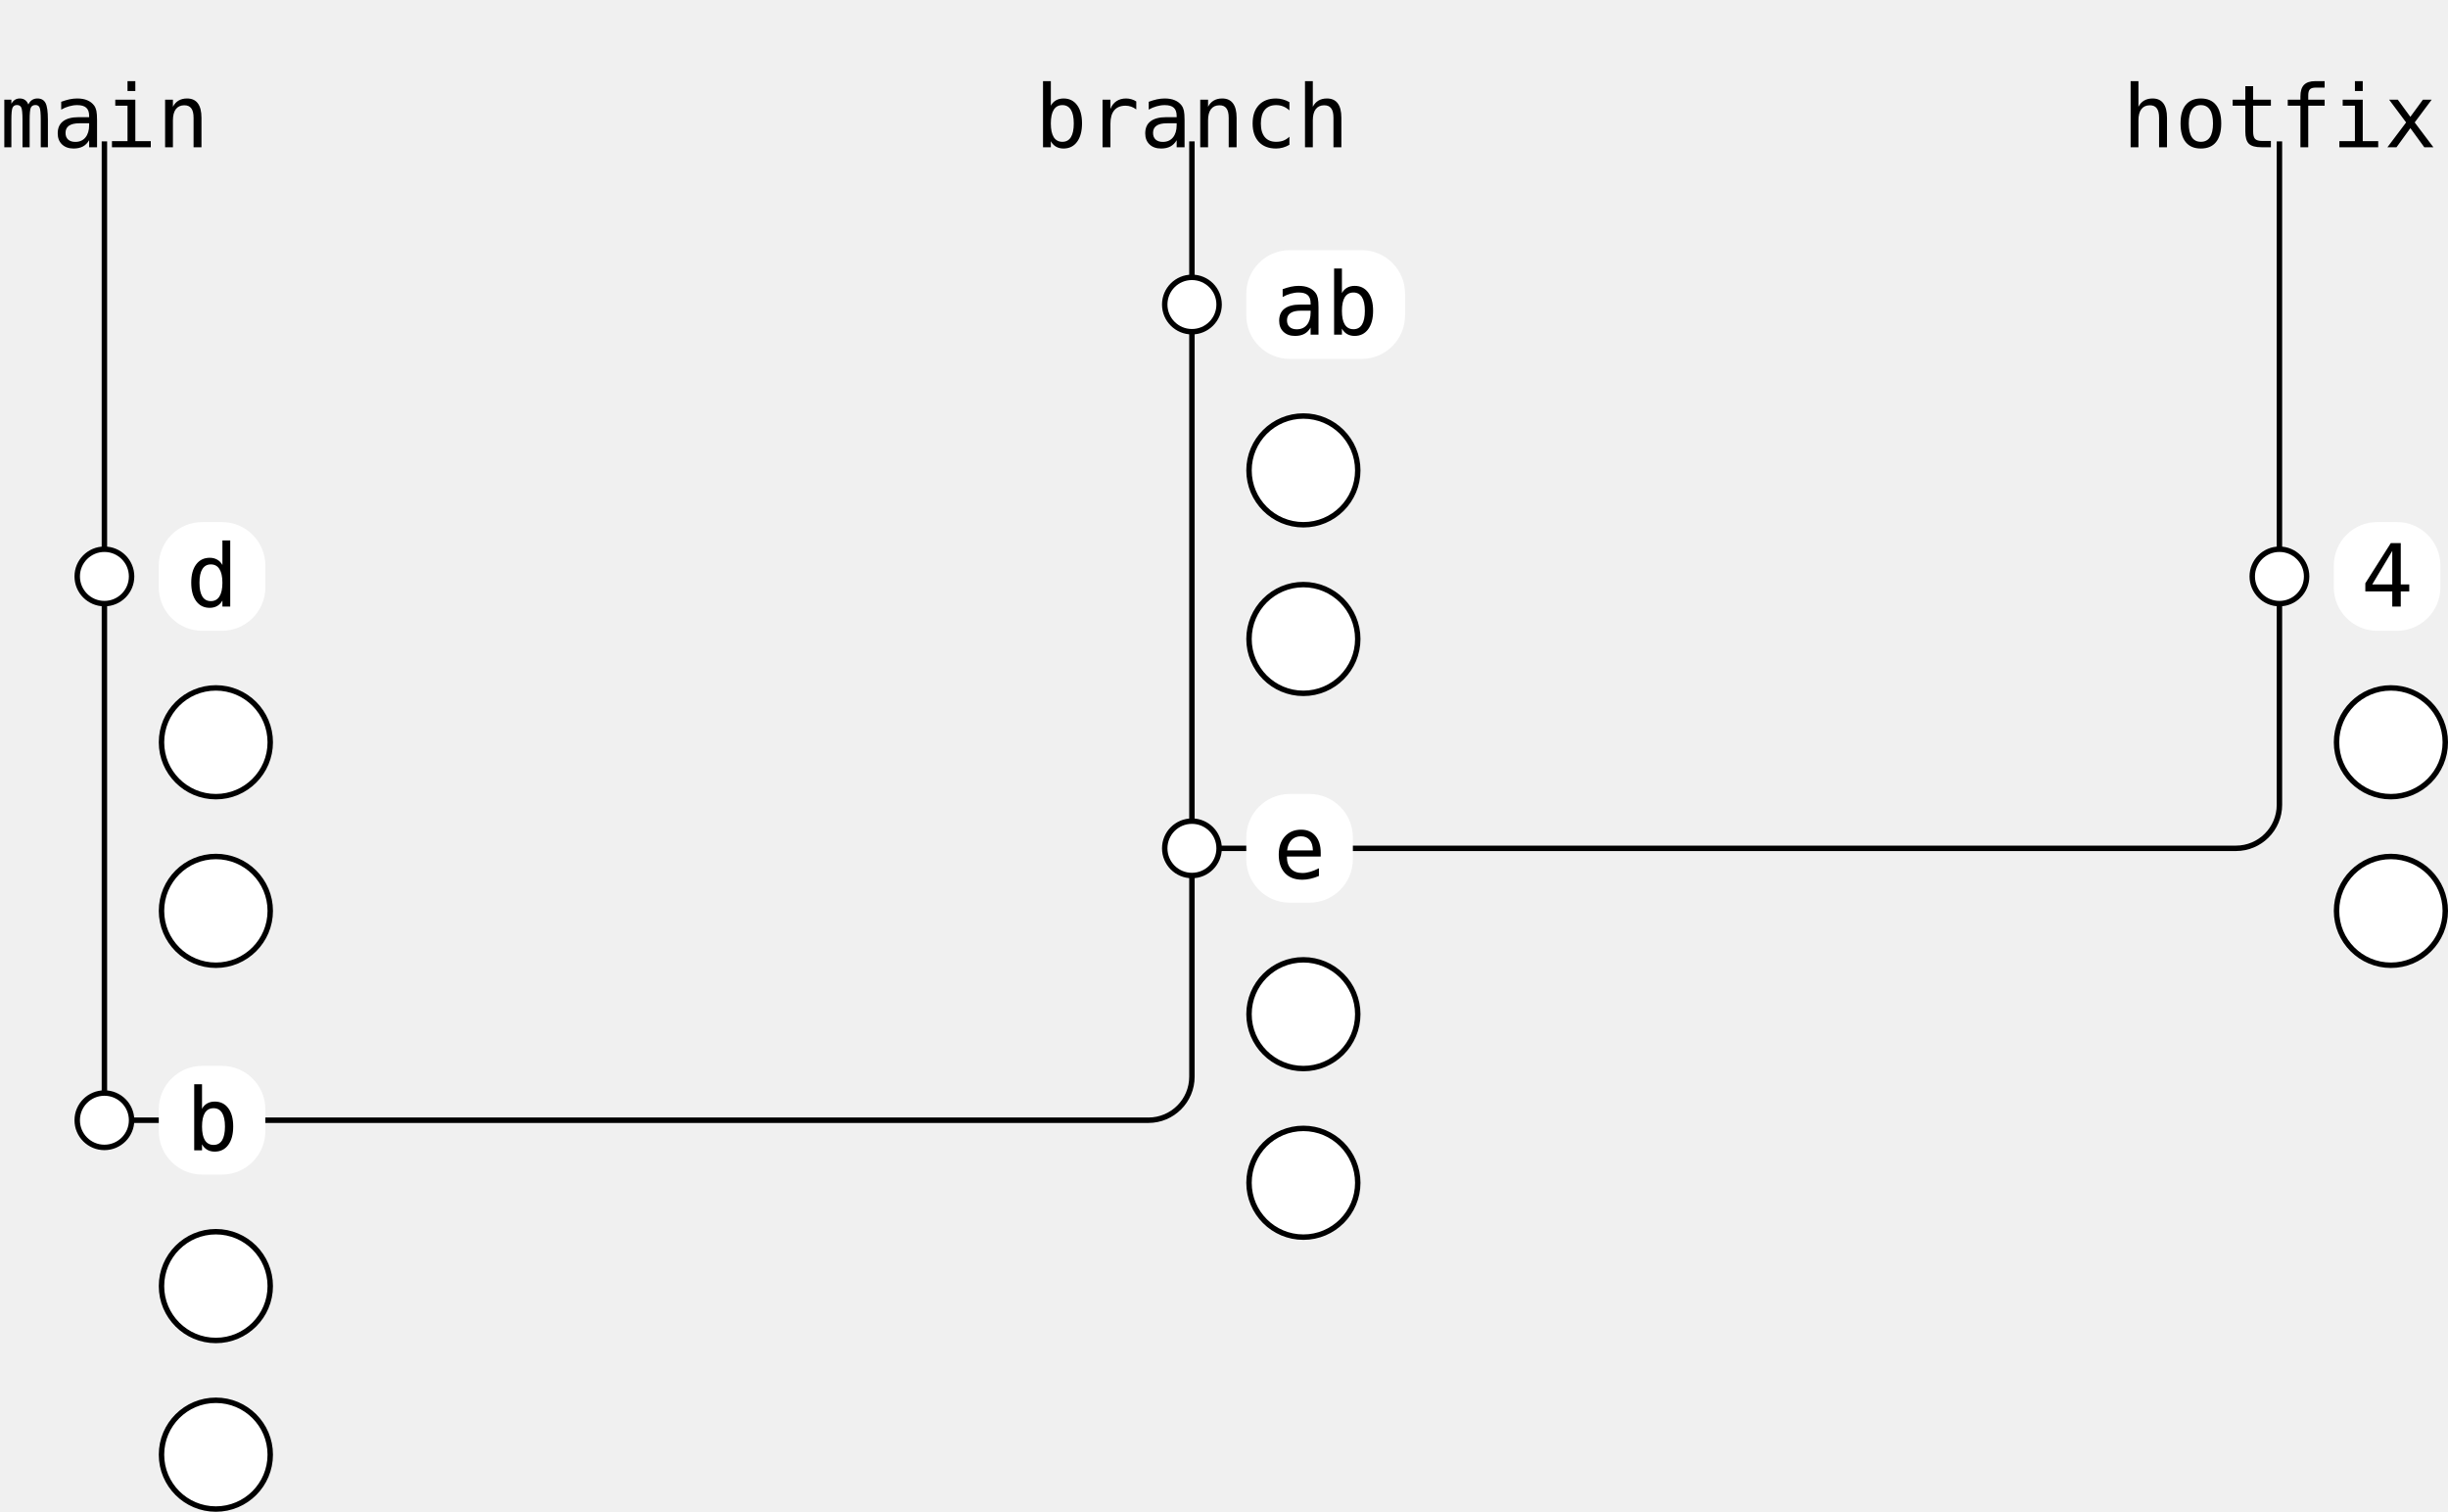
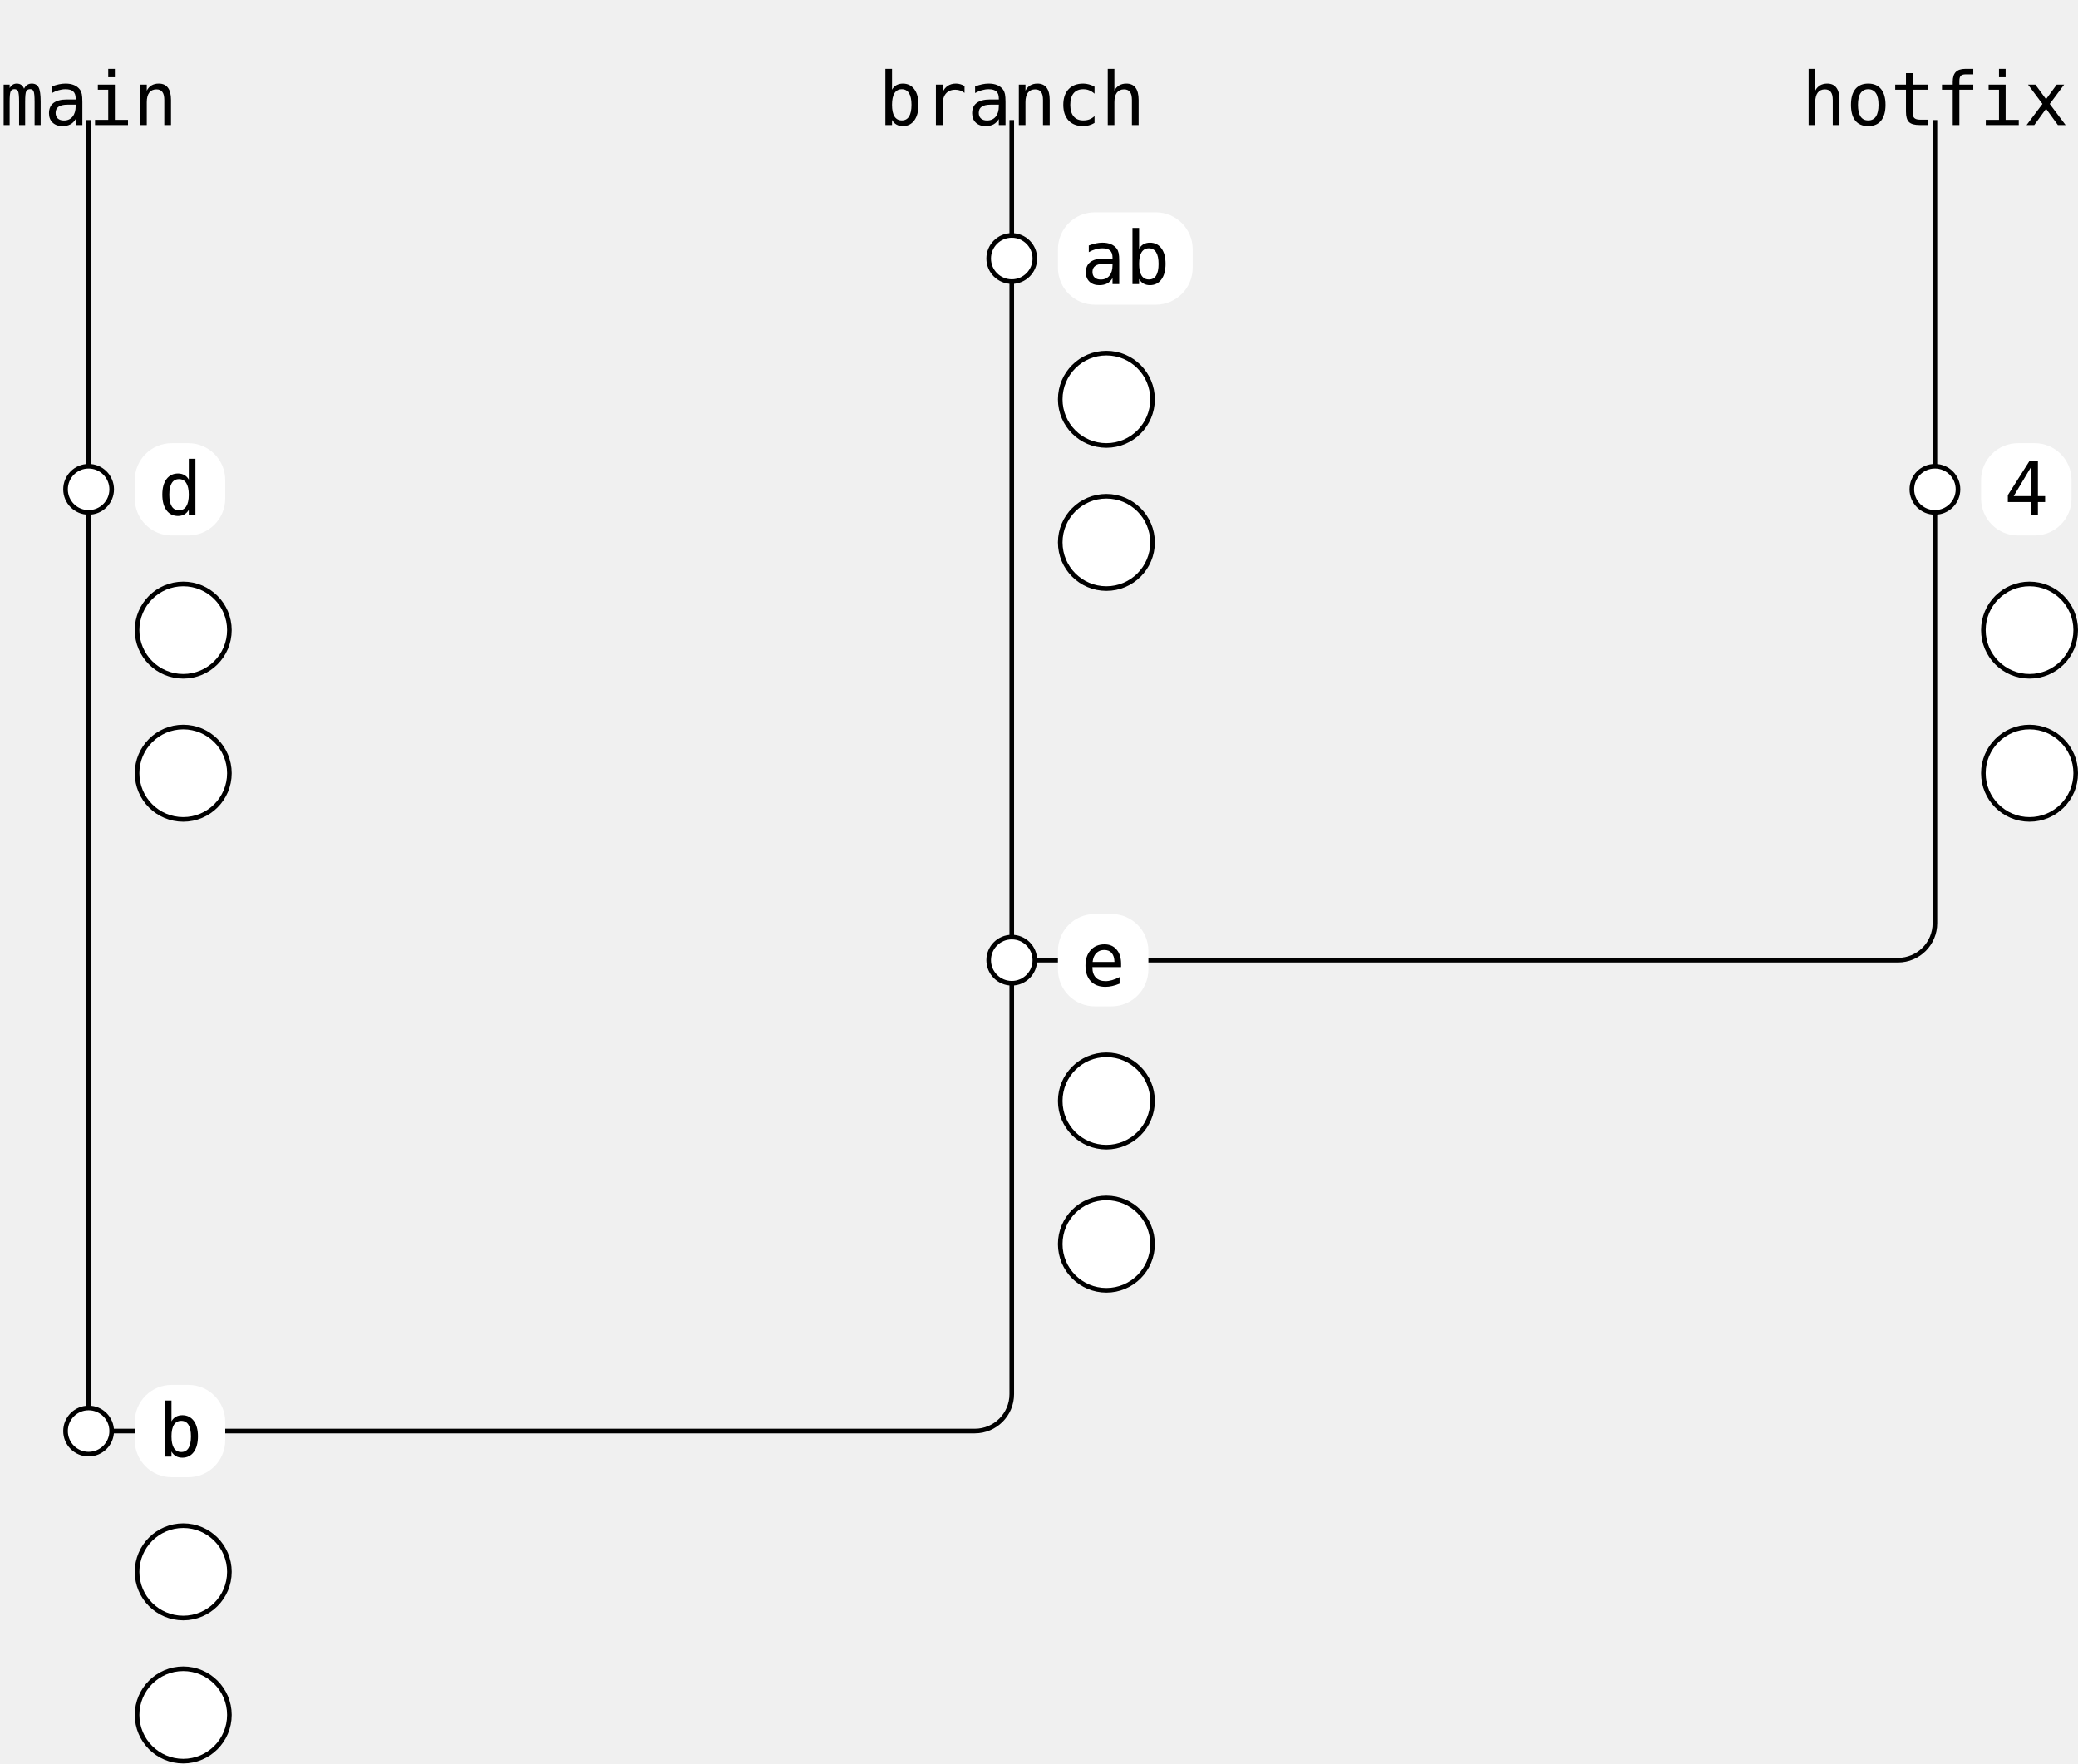
- <svg xmlns="http://www.w3.org/2000/svg" width="450.2" height="278.0" viewBox="-19.20 -26.00 450.20 278.00">
+ <svg xmlns="http://www.w3.org/2000/svg" width="450.2" height="382.0" viewBox="-19.20 -26.00 450.20 382.00">
  <g>
    <path d="M 200.00 0.00 L 200.00 30.00" stroke="black" stroke-width="1px" fill="transparent" />
    <path d="M 0.00 0.00 L 0.00 80.00" stroke="black" stroke-width="1px" fill="transparent" />
    <path d="M 400.00 0.00 L 400.00 80.00" stroke="black" stroke-width="1px" fill="transparent" />
-     <path d="M 200.00 30.00 L 200.00 130.00" stroke="black" stroke-width="1px" fill="transparent" />
-     <path d="M 0.00 80.00 L 0.00 180.00" stroke="black" stroke-width="1px" fill="transparent" />
-     <path d="M 0.00 180.00 L 192.00 180.00 A 8.00 8.00 0 0 0 200.00 172.00 L 200.00 130.00" stroke="black" stroke-width="1px" fill="transparent" />
-     <path d="M 200.00 130.00 L 392.00 130.00 A 8.00 8.00 0 0 0 400.00 122.00 L 400.00 80.00" stroke="black" stroke-width="1px" fill="transparent" />
+     <path d="M 200.00 30.00 L 200.00 182.00" stroke="black" stroke-width="1px" fill="transparent" />
+     <path d="M 0.00 80.00 L 0.00 284.00" stroke="black" stroke-width="1px" fill="transparent" />
+     <path d="M 0.00 284.00 L 192.00 284.00 A 8.00 8.00 0 0 0 200.00 276.00 L 200.00 182.00" stroke="black" stroke-width="1px" fill="transparent" />
+     <path d="M 200.00 182.00 L 392.00 182.00 A 8.00 8.00 0 0 0 400.00 174.00 L 400.00 80.00" stroke="black" stroke-width="1px" fill="transparent" />
  </g>
-   <text x="0" y="-10" text-anchor="middle" dominant-baseline="text-top" font-family="monospace" font-size="16.0" font-weight="normal">main</text>
-   <text x="200" y="-10" text-anchor="middle" dominant-baseline="text-top" font-family="monospace" font-size="16.0" font-weight="normal">branch</text>
-   <text x="400" y="-10" text-anchor="middle" dominant-baseline="text-top" font-family="monospace" font-size="16.0" font-weight="normal">hotfix</text>
-   <circle cx="200" cy="30.0" r="5" stroke="black" stroke-width="1px" fill="white" />
-   <rect x="210" y="20.0" width="29.2" height="20.0" stroke="transparent" stroke-width="1px" fill="white" rx="8" ry="8" />
-   <text x="215" y="30.0" text-anchor="start" dominant-baseline="central" font-family="monospace" font-size="16.0" font-weight="normal">ab</text>
+   <text x="0.0" y="-10" text-anchor="middle" dominant-baseline="text-top" font-family="monospace" font-size="16.0" font-weight="normal">main</text>
+   <text x="200.0" y="-10" text-anchor="middle" dominant-baseline="text-top" font-family="monospace" font-size="16.0" font-weight="normal">branch</text>
+   <text x="400.0" y="-10" text-anchor="middle" dominant-baseline="text-top" font-family="monospace" font-size="16.0" font-weight="normal">hotfix</text>
+   <circle cx="200.0" cy="30.0" r="5" stroke="black" stroke-width="1px" fill="white" />
+   <rect x="210.0" y="20.0" width="29.2" height="20.0" stroke="transparent" stroke-width="1px" fill="white" rx="8" ry="8" />
+   <text x="215.0" y="30.0" text-anchor="start" dominant-baseline="central" font-family="monospace" font-size="16.0" font-weight="normal">ab</text>
  <g transform="translate(220.5, 60.5)">
    <circle cx="0" cy="0" r="10" stroke="black" stroke-width="1px" fill="white" />
  </g>
  <g transform="translate(220.5, 91.5)">
    <circle cx="0" cy="0" r="10" stroke="black" stroke-width="1px" fill="white" />
  </g>
-   <circle cx="0" cy="80.0" r="5" stroke="black" stroke-width="1px" fill="white" />
-   <rect x="10" y="70.0" width="19.6" height="20.0" stroke="transparent" stroke-width="1px" fill="white" rx="8" ry="8" />
-   <text x="15" y="80.0" text-anchor="start" dominant-baseline="central" font-family="monospace" font-size="16.0" font-weight="normal">d</text>
+   <circle cx="0.0" cy="80.0" r="5" stroke="black" stroke-width="1px" fill="white" />
+   <rect x="10.0" y="70.0" width="19.6" height="20.0" stroke="transparent" stroke-width="1px" fill="white" rx="8" ry="8" />
+   <text x="15.0" y="80.0" text-anchor="start" dominant-baseline="central" font-family="monospace" font-size="16.0" font-weight="normal">d</text>
  <g transform="translate(20.5, 110.5)">
    <circle cx="0" cy="0" r="10" stroke="black" stroke-width="1px" fill="white" />
  </g>
  <g transform="translate(20.5, 141.5)">
    <circle cx="0" cy="0" r="10" stroke="black" stroke-width="1px" fill="white" />
  </g>
-   <circle cx="400" cy="80.0" r="5" stroke="black" stroke-width="1px" fill="white" />
-   <rect x="410" y="70.0" width="19.6" height="20.0" stroke="transparent" stroke-width="1px" fill="white" rx="8" ry="8" />
-   <text x="415" y="80.0" text-anchor="start" dominant-baseline="central" font-family="monospace" font-size="16.0" font-weight="normal">4</text>
+   <circle cx="400.0" cy="80.0" r="5" stroke="black" stroke-width="1px" fill="white" />
+   <rect x="410.0" y="70.0" width="19.6" height="20.0" stroke="transparent" stroke-width="1px" fill="white" rx="8" ry="8" />
+   <text x="415.0" y="80.0" text-anchor="start" dominant-baseline="central" font-family="monospace" font-size="16.0" font-weight="normal">4</text>
  <g transform="translate(420.5, 110.5)">
    <circle cx="0" cy="0" r="10" stroke="black" stroke-width="1px" fill="white" />
  </g>
  <g transform="translate(420.5, 141.5)">
    <circle cx="0" cy="0" r="10" stroke="black" stroke-width="1px" fill="white" />
  </g>
-   <circle cx="200" cy="130.0" r="5" stroke="black" stroke-width="1px" fill="white" />
-   <rect x="210" y="120.0" width="19.6" height="20.0" stroke="transparent" stroke-width="1px" fill="white" rx="8" ry="8" />
-   <text x="215" y="130.0" text-anchor="start" dominant-baseline="central" font-family="monospace" font-size="16.0" font-weight="normal">e</text>
-   <g transform="translate(220.5, 160.5)">
+   <circle cx="200.0" cy="182.0" r="5" stroke="black" stroke-width="1px" fill="white" />
+   <rect x="210.0" y="172.0" width="19.6" height="20.0" stroke="transparent" stroke-width="1px" fill="white" rx="8" ry="8" />
+   <text x="215.0" y="182.0" text-anchor="start" dominant-baseline="central" font-family="monospace" font-size="16.0" font-weight="normal">e</text>
+   <g transform="translate(220.5, 212.5)">
    <circle cx="0" cy="0" r="10" stroke="black" stroke-width="1px" fill="white" />
  </g>
-   <g transform="translate(220.5, 191.5)">
+   <g transform="translate(220.5, 243.5)">
    <circle cx="0" cy="0" r="10" stroke="black" stroke-width="1px" fill="white" />
  </g>
-   <circle cx="0" cy="180.0" r="5" stroke="black" stroke-width="1px" fill="white" />
-   <rect x="10" y="170.0" width="19.6" height="20.0" stroke="transparent" stroke-width="1px" fill="white" rx="8" ry="8" />
-   <text x="15" y="180.0" text-anchor="start" dominant-baseline="central" font-family="monospace" font-size="16.0" font-weight="normal">b</text>
-   <g transform="translate(20.5, 210.5)">
+   <circle cx="0.0" cy="284.0" r="5" stroke="black" stroke-width="1px" fill="white" />
+   <rect x="10.0" y="274.0" width="19.6" height="20.0" stroke="transparent" stroke-width="1px" fill="white" rx="8" ry="8" />
+   <text x="15.0" y="284.0" text-anchor="start" dominant-baseline="central" font-family="monospace" font-size="16.0" font-weight="normal">b</text>
+   <g transform="translate(20.5, 314.5)">
    <circle cx="0" cy="0" r="10" stroke="black" stroke-width="1px" fill="white" />
  </g>
-   <g transform="translate(20.5, 241.5)">
+   <g transform="translate(20.5, 345.5)">
    <circle cx="0" cy="0" r="10" stroke="black" stroke-width="1px" fill="white" />
  </g>
</svg>
